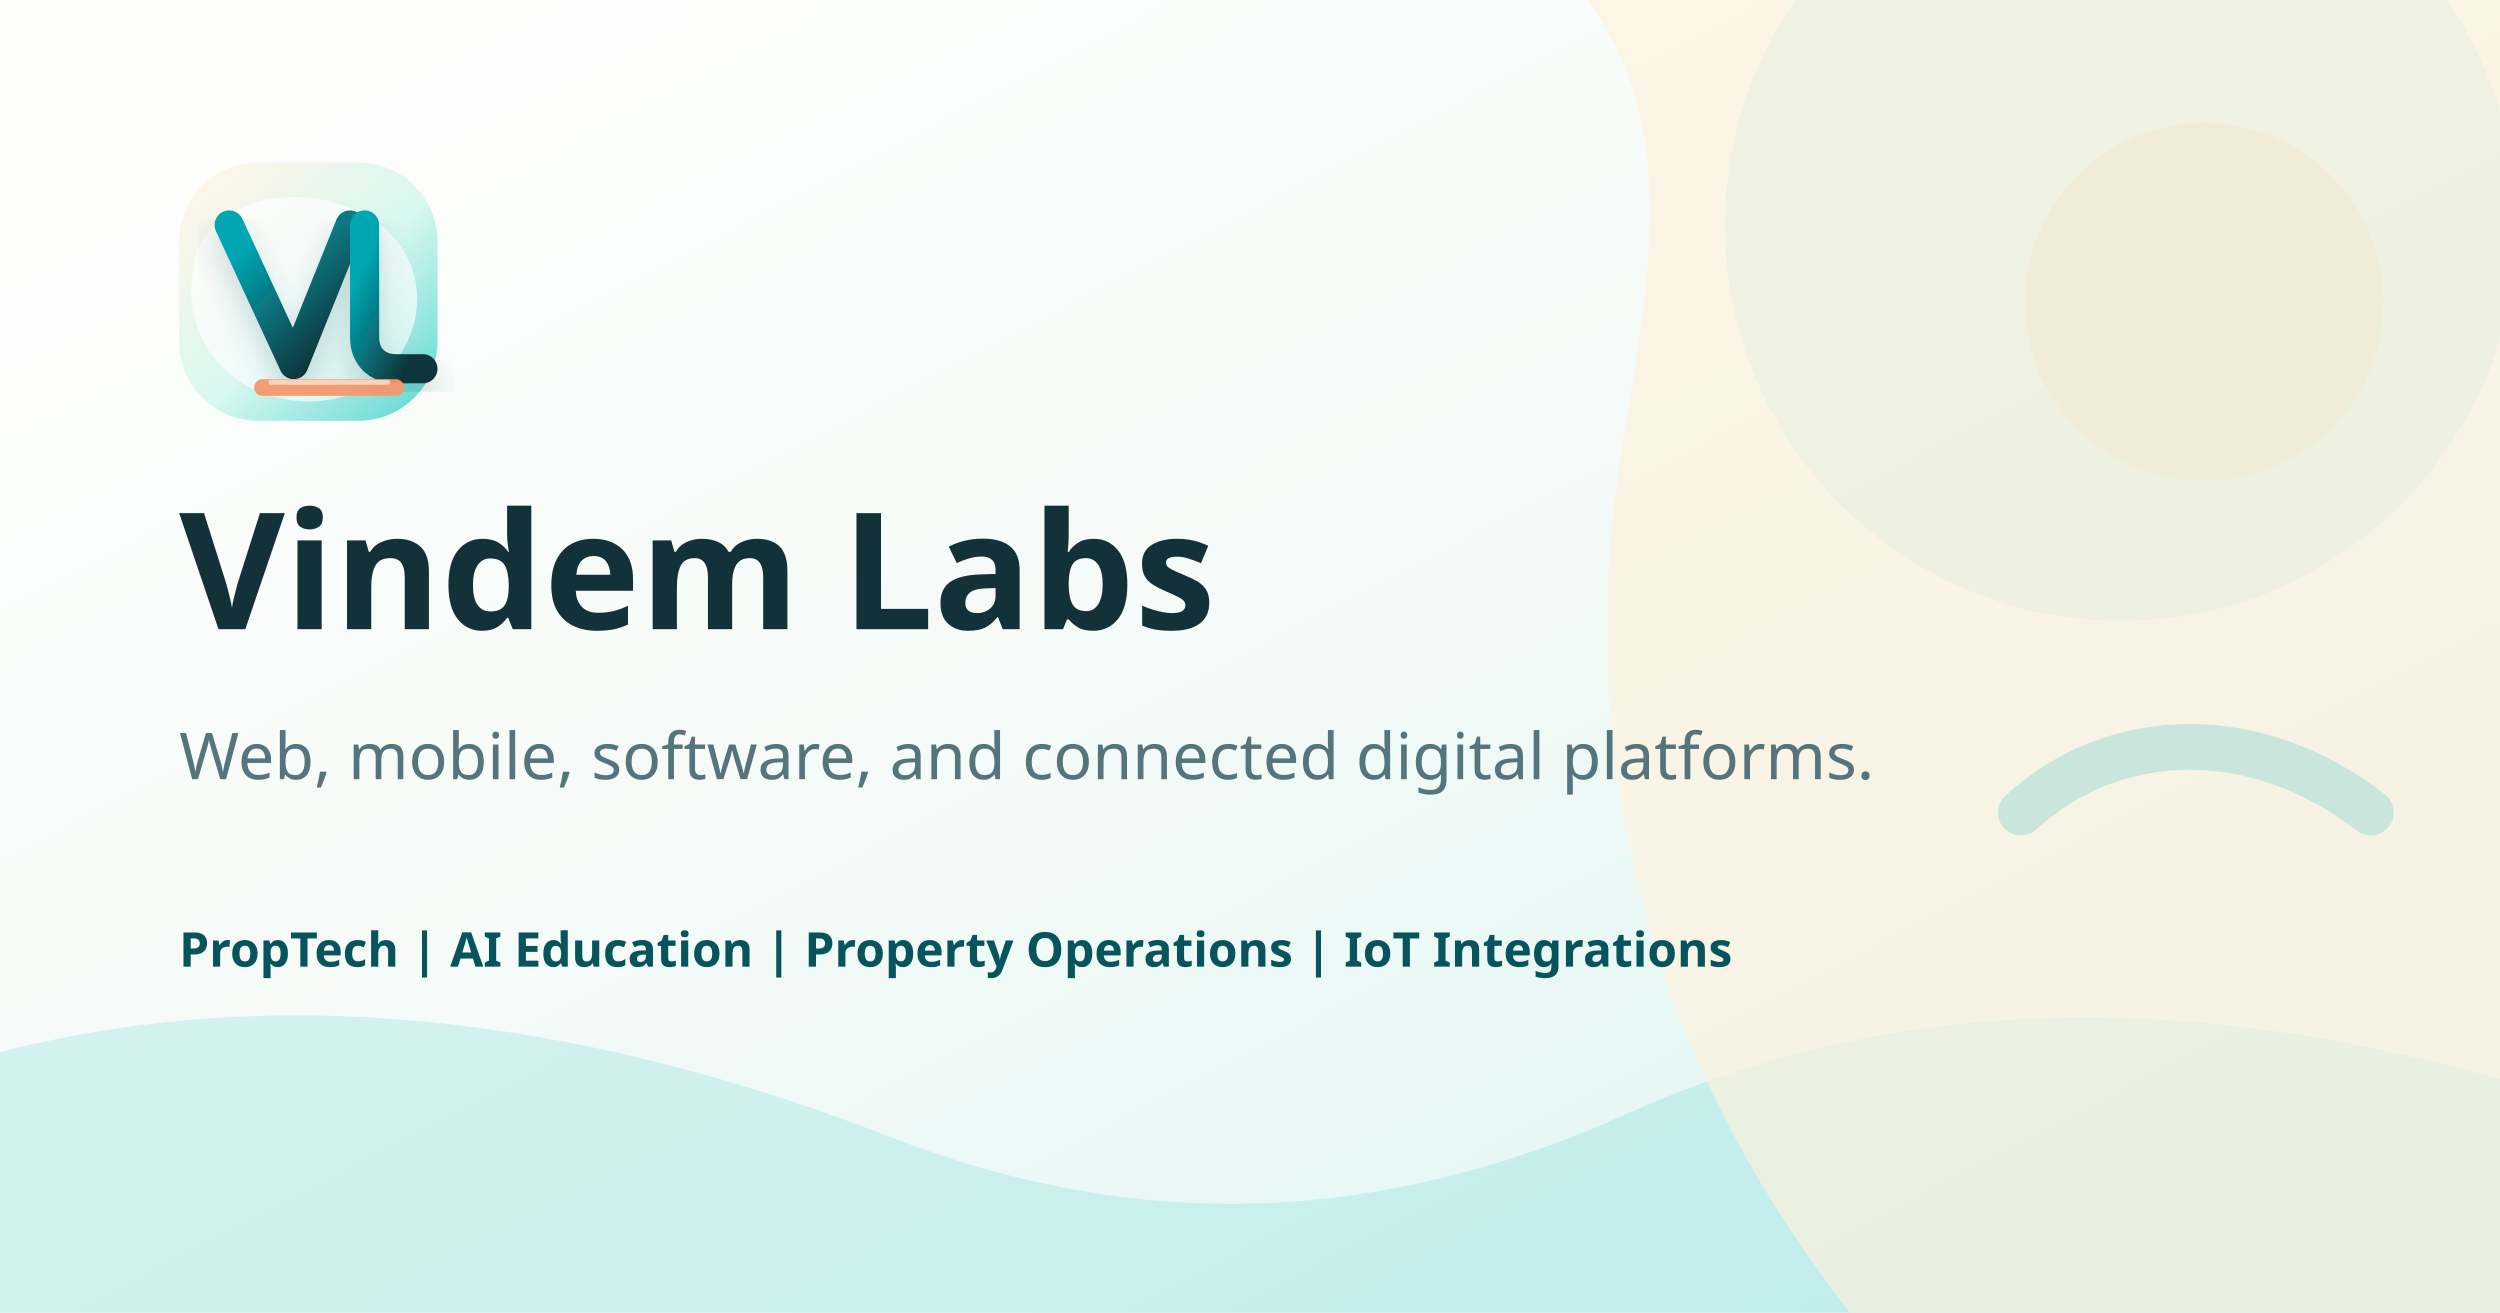
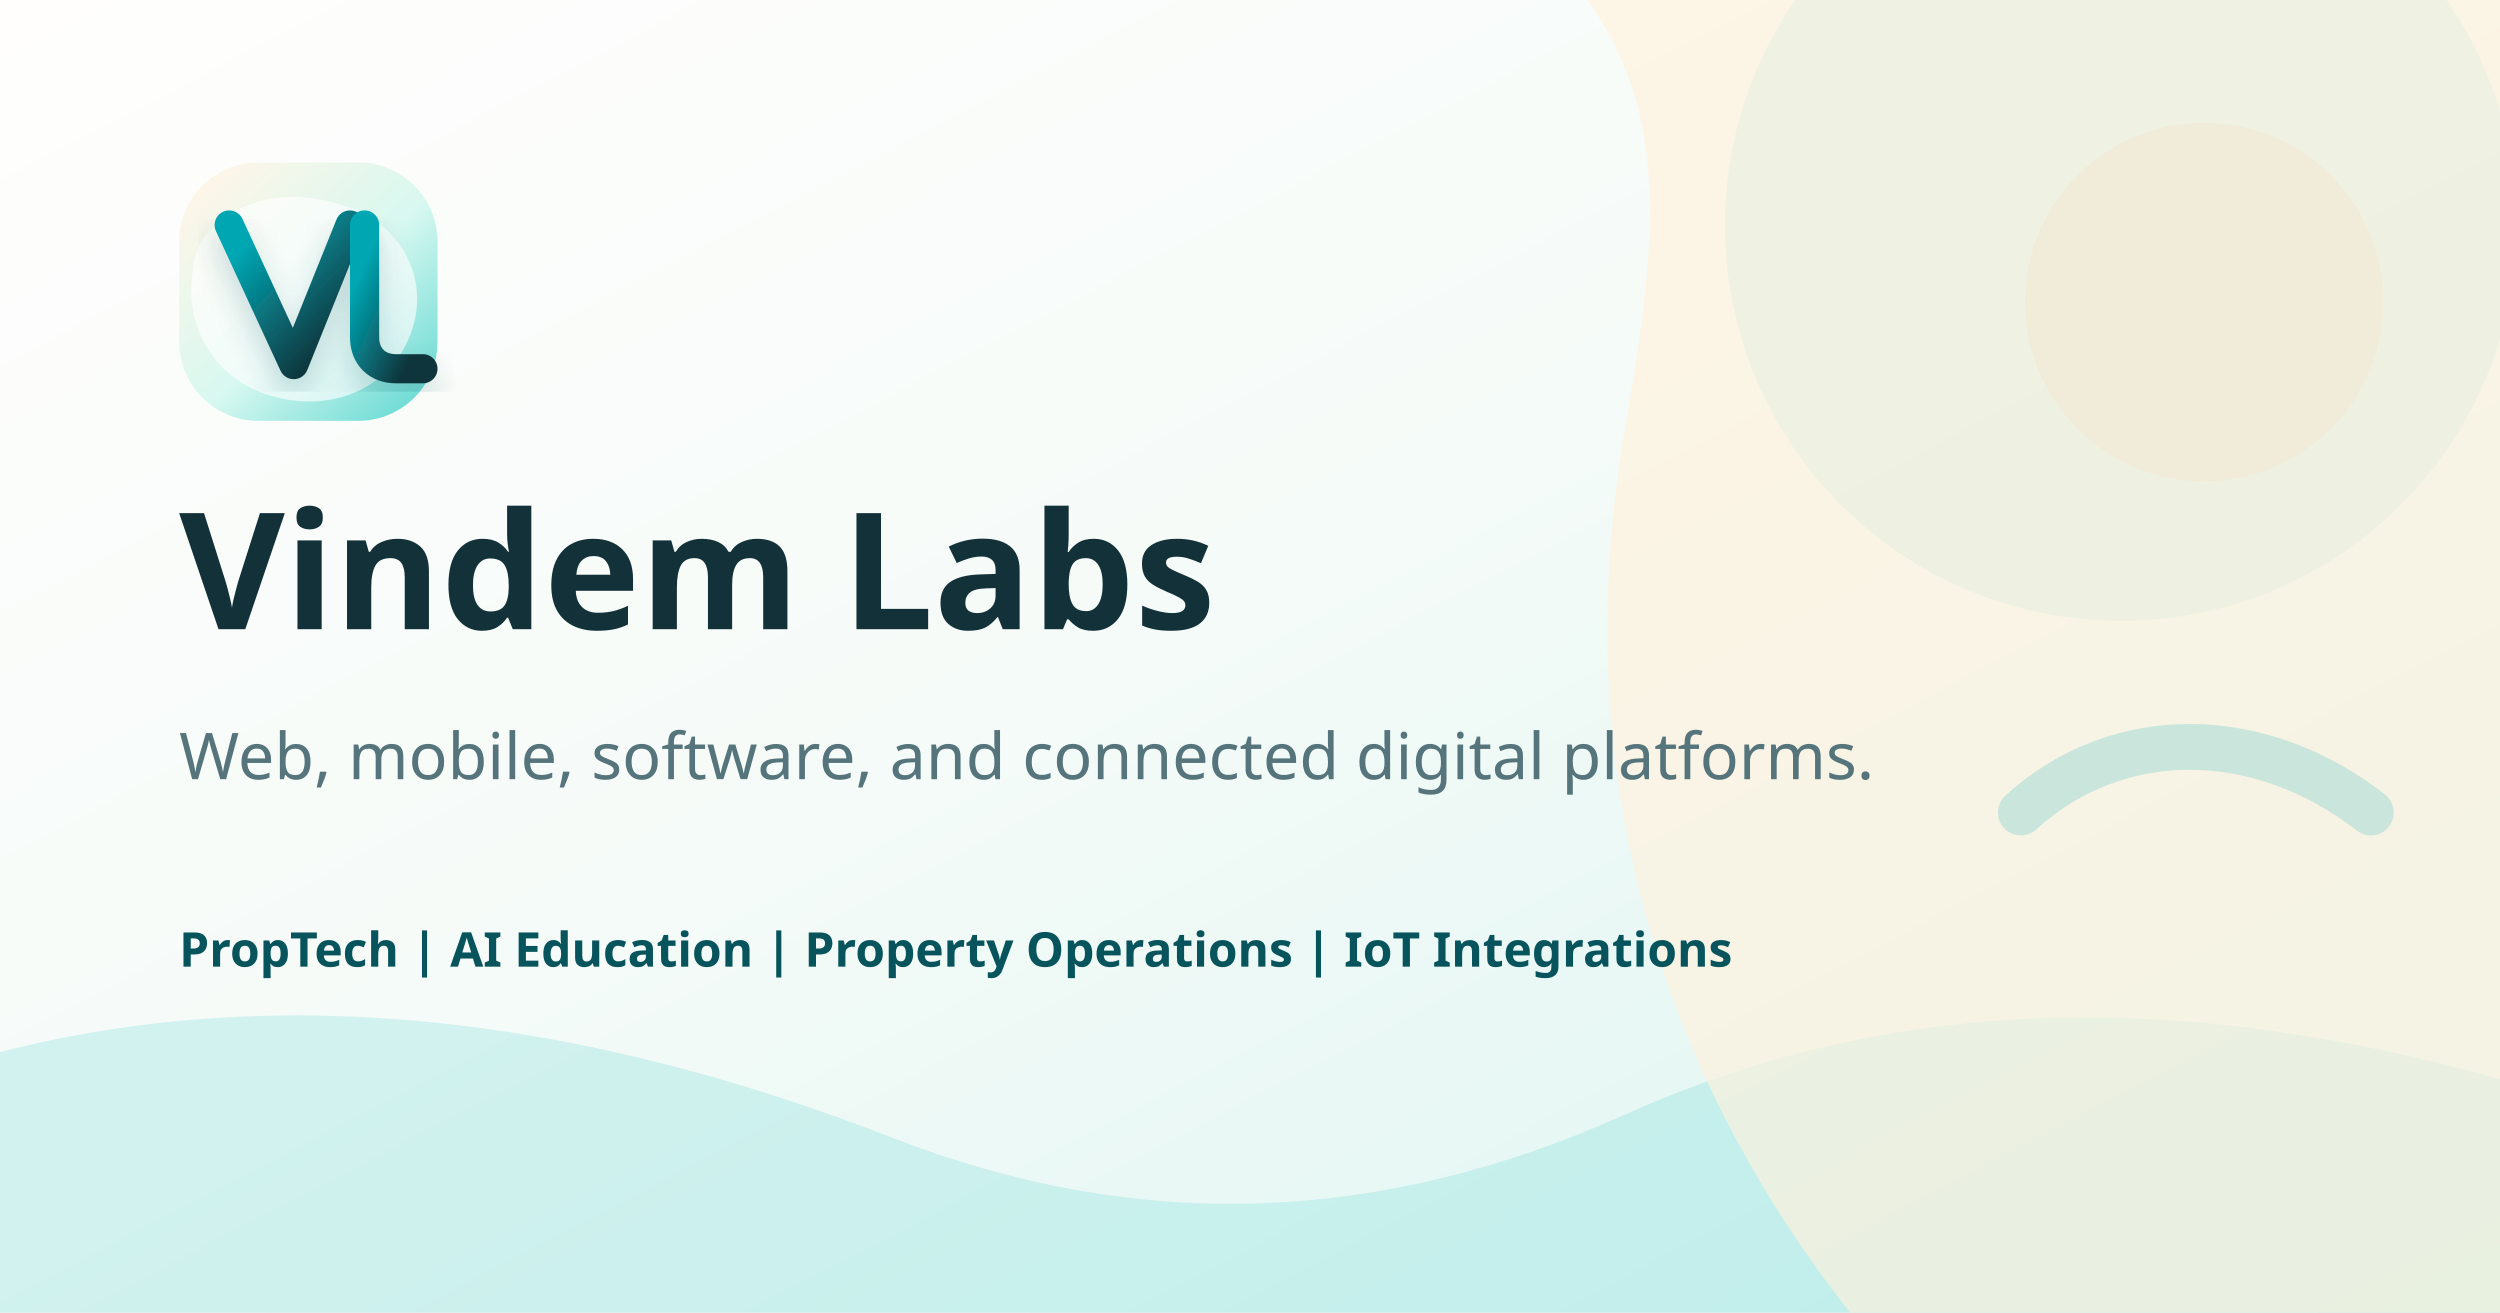
<svg xmlns="http://www.w3.org/2000/svg" viewBox="0 0 1200 630">
  <defs>
    <linearGradient id="bg" x1="0%" y1="0%" x2="100%" y2="100%">
      <stop offset="0%" stop-color="#fffefd" />
      <stop offset="47%" stop-color="#f5fbf8" />
      <stop offset="100%" stop-color="#d9f4f1" />
    </linearGradient>
    <linearGradient id="tile" x1="8%" y1="6%" x2="92%" y2="94%">
      <stop offset="0%" stop-color="#fff6e8" />
      <stop offset="55%" stop-color="#d7f8f0" />
      <stop offset="100%" stop-color="#6ddbd5" />
    </linearGradient>
    <linearGradient id="ink" x1="16%" y1="12%" x2="84%" y2="88%">
      <stop offset="0%" stop-color="#00a7b3" />
      <stop offset="100%" stop-color="#11343b" />
+     </linearGradient>
+     <linearGradient id="sunset" x1="20%" y1="0%" x2="82%" y2="100%">
+       <stop offset="0%" stop-color="#ffd28a" />
+       <stop offset="48%" stop-color="#f4976c" />
+       <stop offset="100%" stop-color="#df6f5e" />
    </linearGradient>
    <filter id="lift" x="-16%" y="-16%" width="132%" height="132%">
      <feDropShadow dx="0" dy="8" stdDeviation="7" flood-color="#07545d" flood-opacity="0.2" />
    </filter>
  </defs>
  <rect width="1200" height="630" fill="url(#bg)" />
  <circle cx="1018" cy="108" r="190" fill="#beece7" opacity="0.68" />
  <circle cx="1058" cy="145" r="86" fill="#f4976c" opacity="0.2" />
  <path d="M0 505C144 468 292 493 428 546C546 592 662 588 780 535C900 481 1036 472 1200 518V630H0Z" fill="#62d4d0" opacity="0.24" />
  <path d="M762 0H1200V630H888C792 508 754 364 779 212C793 128 805 60 762 0Z" fill="#fff2dc" opacity="0.66" />
  <path d="M970 390C1016 348 1084 348 1138 390" fill="none" stroke="#00a7b3" stroke-width="22" stroke-linecap="round" opacity="0.18" />
  <rect x="86" y="78" width="124" height="124" rx="38" fill="url(#tile)" />
  <path d="M101 111C118 91 153 89 180 106C199 119 206 143 195 165C184 188 156 199 127 189C104 181 90 159 92 135C93 125 94 117 101 111Z" fill="#ffffff" opacity="0.64" />
  <g filter="url(#lift)" fill="none" stroke="url(#ink)" stroke-linecap="round" stroke-linejoin="round">
    <path d="M110 108L141 175L168 108" stroke-width="14" />
    <path d="M175 108V162C175 171 181 177 190 177H203" stroke-width="14" />
  </g>
-   <path d="M126 186H190" fill="none" stroke="#f4976c" stroke-width="8" stroke-linecap="round" opacity="0.95" />
-   <path d="M130 183.5H186" fill="none" stroke="#fff6e8" stroke-width="2.4" stroke-linecap="round" opacity="0.62" />
+   <path d="M126 186H190" fill="none" stroke="url(#sunset)" stroke-width="8" stroke-linecap="round" />
  <text x="86" y="302" fill="#133138" font-family="Sora, Avenir Next, Segoe UI, sans-serif" font-size="78" font-weight="800">Vindem Labs</text>
  <text x="86" y="374" fill="#55747b" font-family="Sora, Avenir Next, Segoe UI, sans-serif" font-size="31">Web, mobile, software, and connected digital platforms.</text>
  <text x="86" y="464" fill="#07545d" font-family="Sora, Avenir Next, Segoe UI, sans-serif" font-size="23" font-weight="800">PropTech | AI Education | Property Operations | IoT Integrations</text>
</svg>
